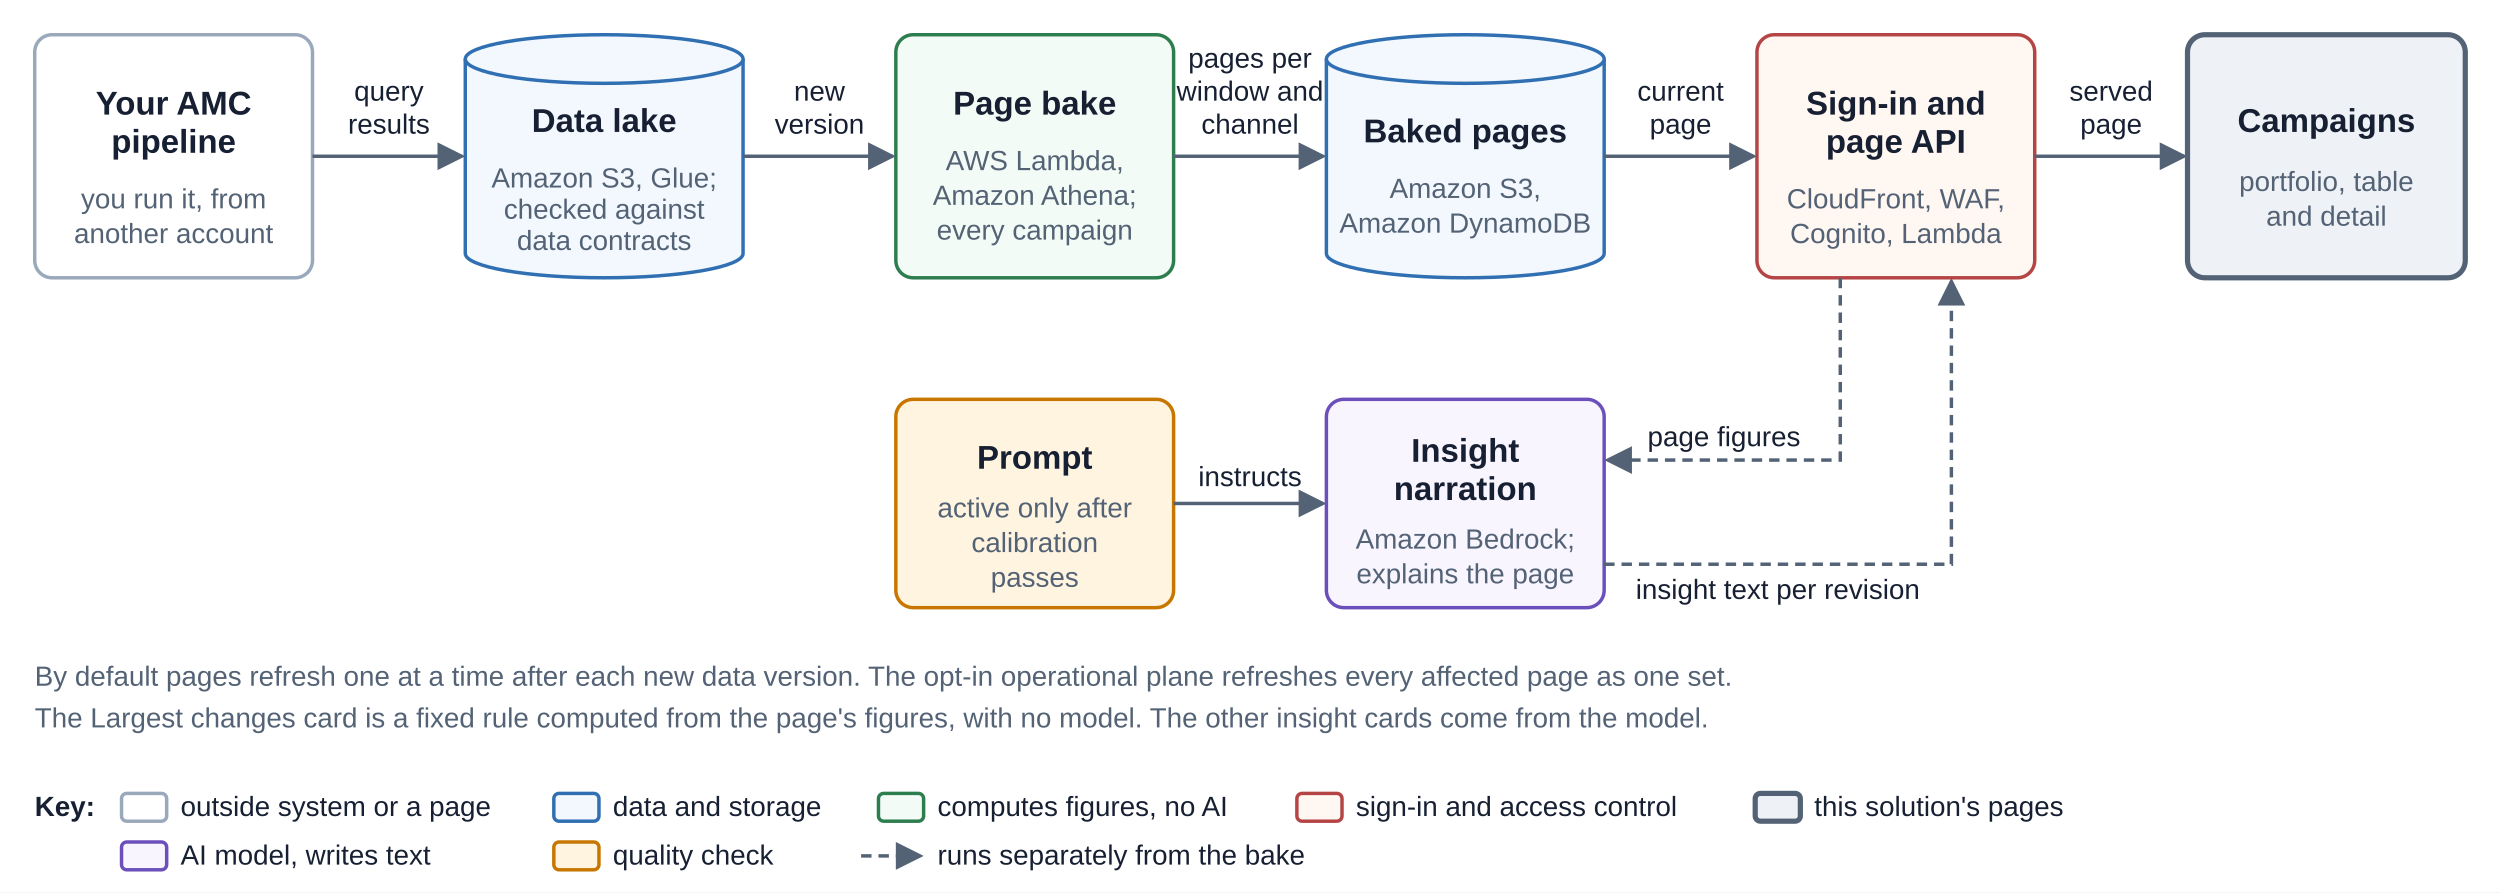
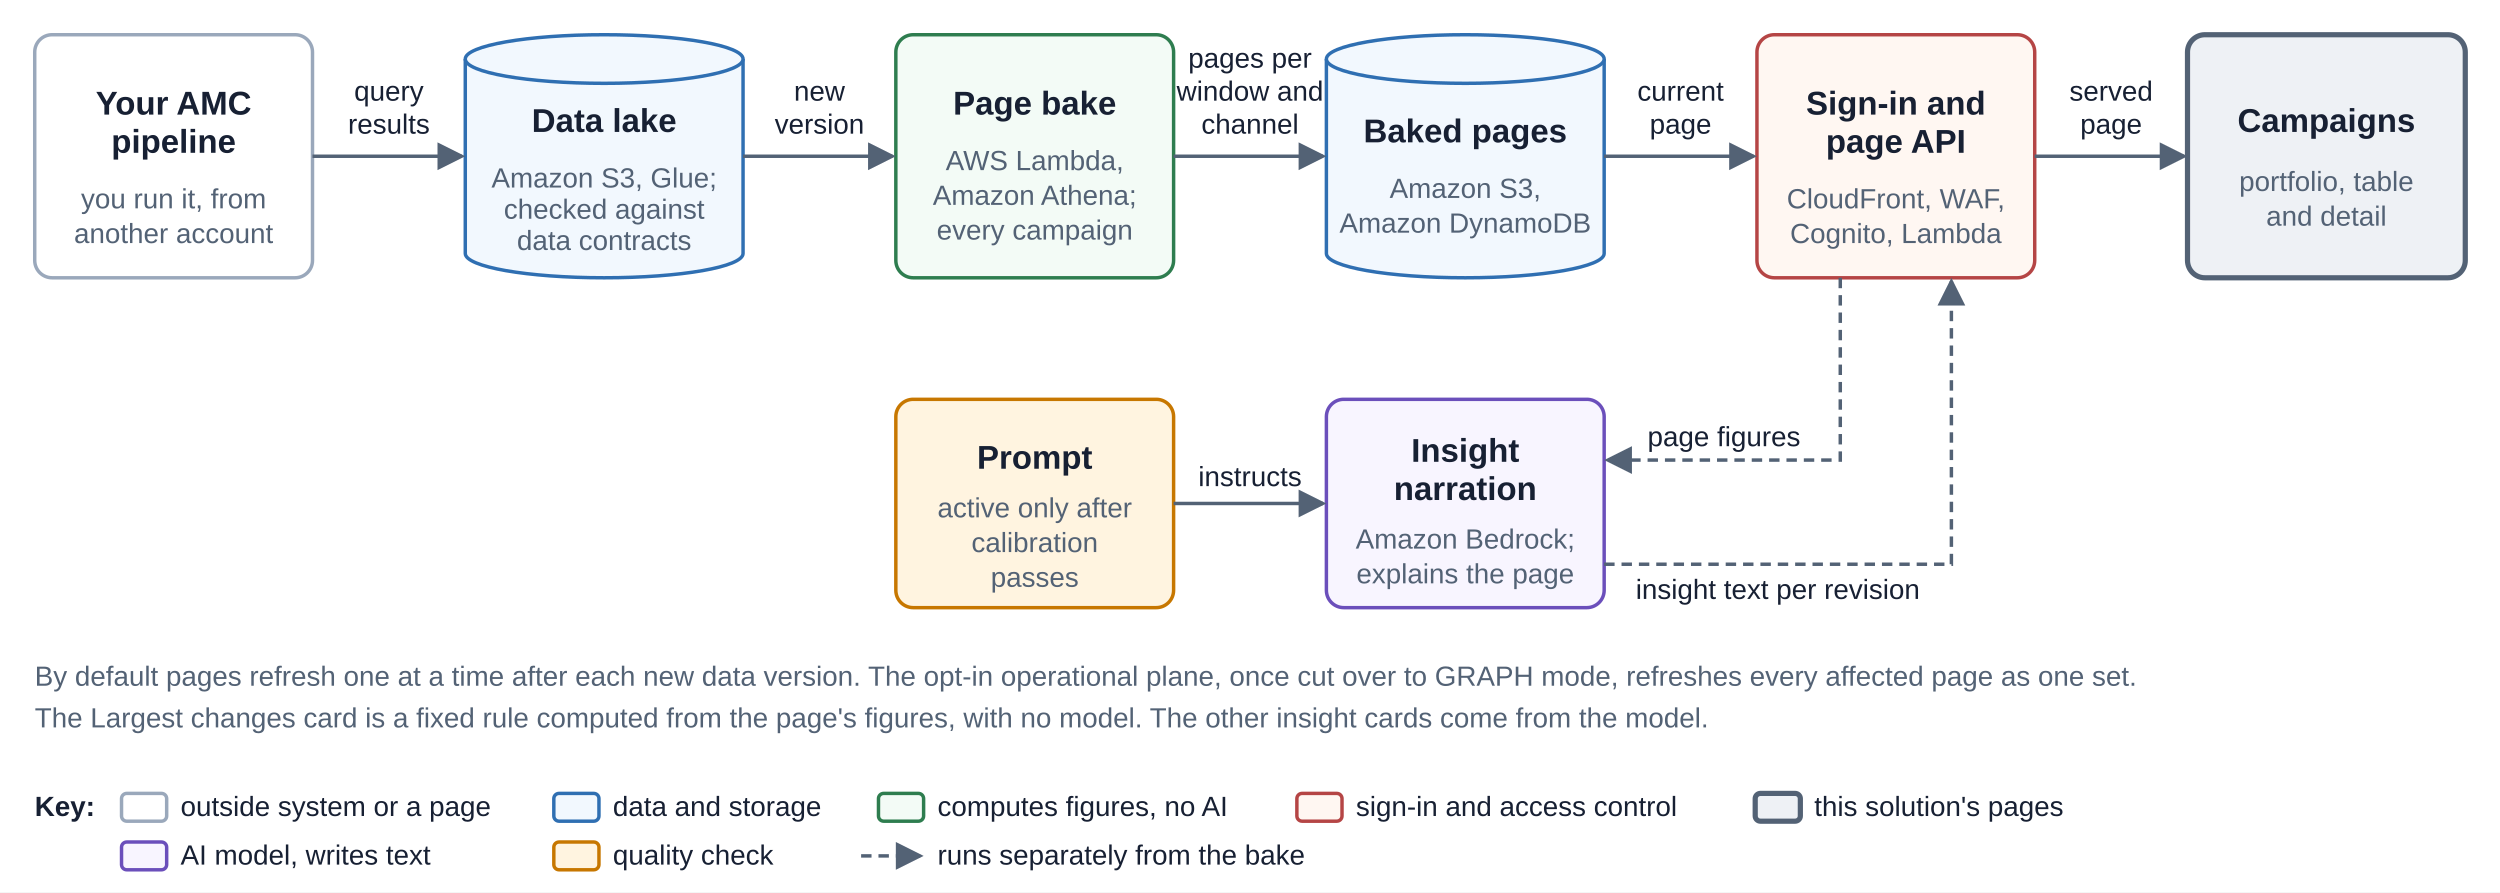
<svg xmlns="http://www.w3.org/2000/svg" viewBox="0 130 1440 514" role="img" focusable="false" aria-labelledby="camp-flow-title camp-flow-desc">
  <defs>
    <marker id="camp-flow-arrow" markerWidth="8" markerHeight="8" refX="7" refY="4" orient="auto">
      <path d="M0 0 L8 4 L0 8 Z" fill="#536275" />
    </marker>
  </defs>
  <rect x="0" y="130" width="1440" height="514" fill="#ffffff" />
  <g stroke-width="2">
    <rect x="20" y="150" width="160" height="140" rx="10" fill="#ffffff" stroke="#9aa8bb" />
    <path d="M268 164 V276 A80 14 0 0 0 428 276 V164" fill="#f2f8fe" stroke="#2f6fb2" />
    <ellipse cx="348" cy="164" rx="80" ry="14" fill="#f2f8fe" stroke="#2f6fb2" />
    <rect x="516" y="150" width="160" height="140" rx="10" fill="#f3fbf6" stroke="#2e7d4f" />
    <path d="M764 164 V276 A80 14 0 0 0 924 276 V164" fill="#f2f8fe" stroke="#2f6fb2" />
    <ellipse cx="844" cy="164" rx="80" ry="14" fill="#f2f8fe" stroke="#2f6fb2" />
    <rect x="1012" y="150" width="160" height="140" rx="10" fill="#fff7f2" stroke="#b54545" />
    <rect x="1260" y="150" width="160" height="140" rx="10" fill="#eef1f5" stroke="#536275" stroke-width="3" />
    <rect x="516" y="360" width="160" height="120" rx="10" fill="#fff4e0" stroke="#c77700" />
    <rect x="764" y="360" width="160" height="120" rx="10" fill="#f8f5ff" stroke="#6b4fbb" />
  </g>
  <g fill="none" stroke="#536275" stroke-width="2" marker-end="url(#camp-flow-arrow)">
    <line x1="180" y1="220" x2="266" y2="220" />
    <line x1="428" y1="220" x2="514" y2="220" />
    <line x1="676" y1="220" x2="762" y2="220" />
    <line x1="924" y1="220" x2="1010" y2="220" />
    <line x1="1172" y1="220" x2="1258" y2="220" />
    <line x1="676" y1="420" x2="762" y2="420" />
  </g>
  <g fill="none" stroke="#536275" stroke-width="2" stroke-dasharray="6 4" marker-end="url(#camp-flow-arrow)">
    <path d="M1060 290 V395 H926" />
    <path d="M924 455 H1124 V292" />
  </g>
  <g font-family="Arial, sans-serif" fill="#172033" text-anchor="middle">
    <g font-size="19" font-weight="bold">
      <text x="100" y="196">Your AMC</text>
      <text x="100" y="218">pipeline</text>
      <text x="348" y="206">Data lake</text>
      <text x="596" y="196">Page bake</text>
      <text x="844" y="212">Baked pages</text>
      <text x="1092" y="196">Sign-in and</text>
      <text x="1092" y="218">page API</text>
      <text x="1340" y="206">Campaigns</text>
      <text x="596" y="400">Prompt</text>
      <text x="844" y="396">Insight</text>
      <text x="844" y="418">narration</text>
    </g>
    <g font-size="16" fill="#536275">
      <text x="100" y="250">you run it, from</text>
      <text x="100" y="270">another account</text>
      <text x="348" y="238">Amazon S3, Glue;</text>
      <text x="348" y="256">checked against</text>
      <text x="348" y="274">data contracts</text>
      <text x="596" y="228">AWS Lambda,</text>
      <text x="596" y="248">Amazon Athena;</text>
      <text x="596" y="268">every campaign</text>
      <text x="844" y="244">Amazon S3,</text>
      <text x="844" y="264">Amazon DynamoDB</text>
      <text x="1092" y="250">CloudFront, WAF,</text>
      <text x="1092" y="270">Cognito, Lambda</text>
      <text x="1340" y="240">portfolio, table</text>
      <text x="1340" y="260">and detail</text>
      <text x="596" y="428">active only after</text>
      <text x="596" y="448">calibration</text>
      <text x="596" y="468">passes</text>
      <text x="844" y="446">Amazon Bedrock;</text>
      <text x="844" y="466">explains the page</text>
    </g>
    <g font-size="16">
      <text x="224" y="188">query</text>
      <text x="224" y="207">results</text>
      <text x="472" y="188">new</text>
      <text x="472" y="207">version</text>
      <text x="720" y="169">pages per</text>
      <text x="720" y="188">window and</text>
      <text x="720" y="207">channel</text>
      <text x="968" y="188">current</text>
      <text x="968" y="207">page</text>
      <text x="1216" y="188">served</text>
      <text x="1216" y="207">page</text>
      <text x="720" y="410">instructs</text>
      <text x="993" y="387">page figures</text>
      <text x="1024" y="475">insight text per revision</text>
    </g>
-     <text x="20" y="525" font-size="16" fill="#536275" text-anchor="start">By default pages refresh one at a time after each new data version. The opt-in operational plane refreshes every affected page as one set.</text>
+     <text x="20" y="525" font-size="16" fill="#536275" text-anchor="start">By default pages refresh one at a time after each new data version. The opt-in operational plane, once cut over to GRAPH mode, refreshes every affected page as one set.</text>
    <text x="20" y="549" font-size="16" fill="#536275" text-anchor="start">The Largest changes card is a fixed rule computed from the page's figures, with no model. The other insight cards come from the model.</text>
  </g>
  <g font-family="Arial, sans-serif" font-size="16" fill="#172033" stroke-width="2">
    <text x="20" y="600" font-weight="bold">Key:</text>
    <rect x="70" y="587" width="26" height="16" rx="3" fill="#ffffff" stroke="#9aa8bb" />
    <text x="104" y="600">outside system or a page</text>
    <rect x="319" y="587" width="26" height="16" rx="3" fill="#f2f8fe" stroke="#2f6fb2" />
    <text x="353" y="600">data and storage</text>
    <rect x="506" y="587" width="26" height="16" rx="3" fill="#f3fbf6" stroke="#2e7d4f" />
    <text x="540" y="600">computes figures, no AI</text>
    <rect x="747" y="587" width="26" height="16" rx="3" fill="#fff7f2" stroke="#b54545" />
    <text x="781" y="600">sign-in and access control</text>
    <rect x="1011" y="587" width="26" height="16" rx="3" fill="#eef1f5" stroke="#536275" stroke-width="3" />
    <text x="1045" y="600">this solution's pages</text>
    <rect x="70" y="615" width="26" height="16" rx="3" fill="#f8f5ff" stroke="#6b4fbb" />
    <text x="104" y="628">AI model, writes text</text>
    <rect x="319" y="615" width="26" height="16" rx="3" fill="#fff4e0" stroke="#c77700" />
    <text x="353" y="628">quality check</text>
    <line x1="496" y1="623" x2="530" y2="623" stroke="#536275" stroke-dasharray="6 4" marker-end="url(#camp-flow-arrow)" />
    <text x="540" y="628">runs separately from the bake</text>
  </g>
</svg>
